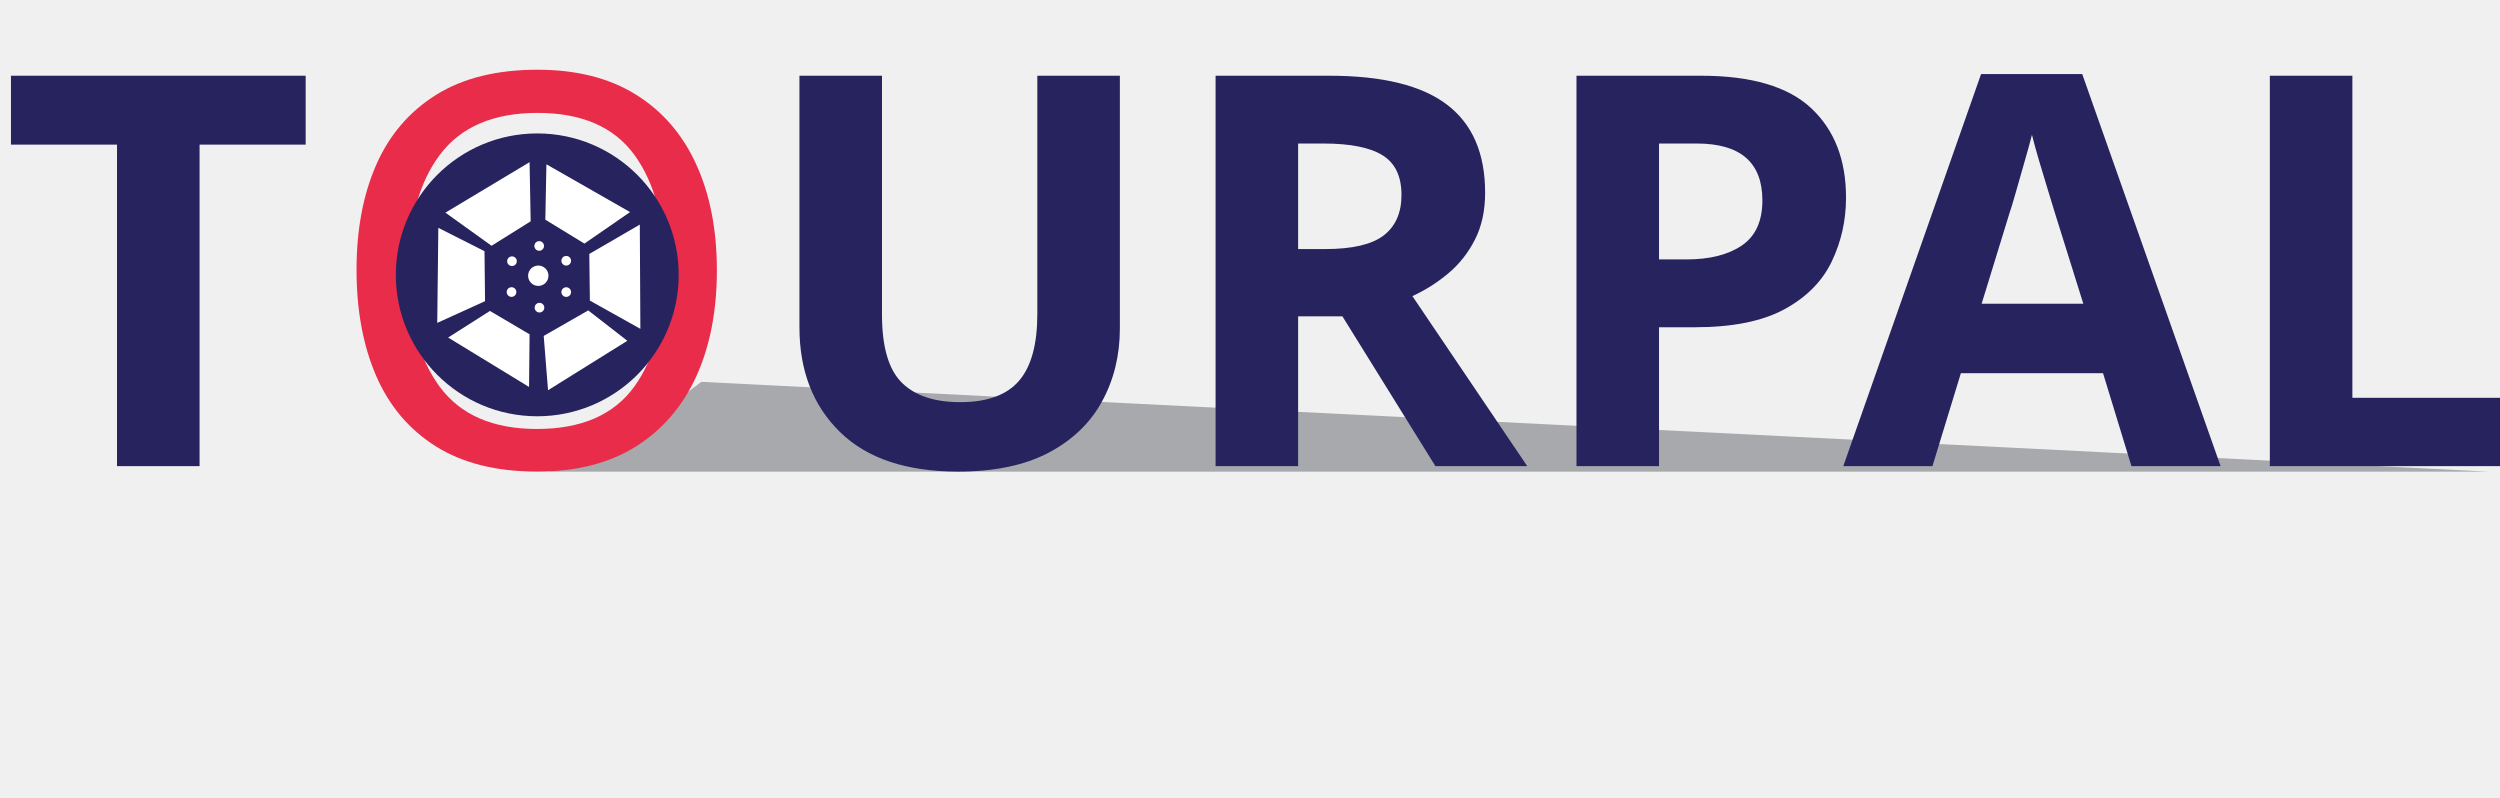
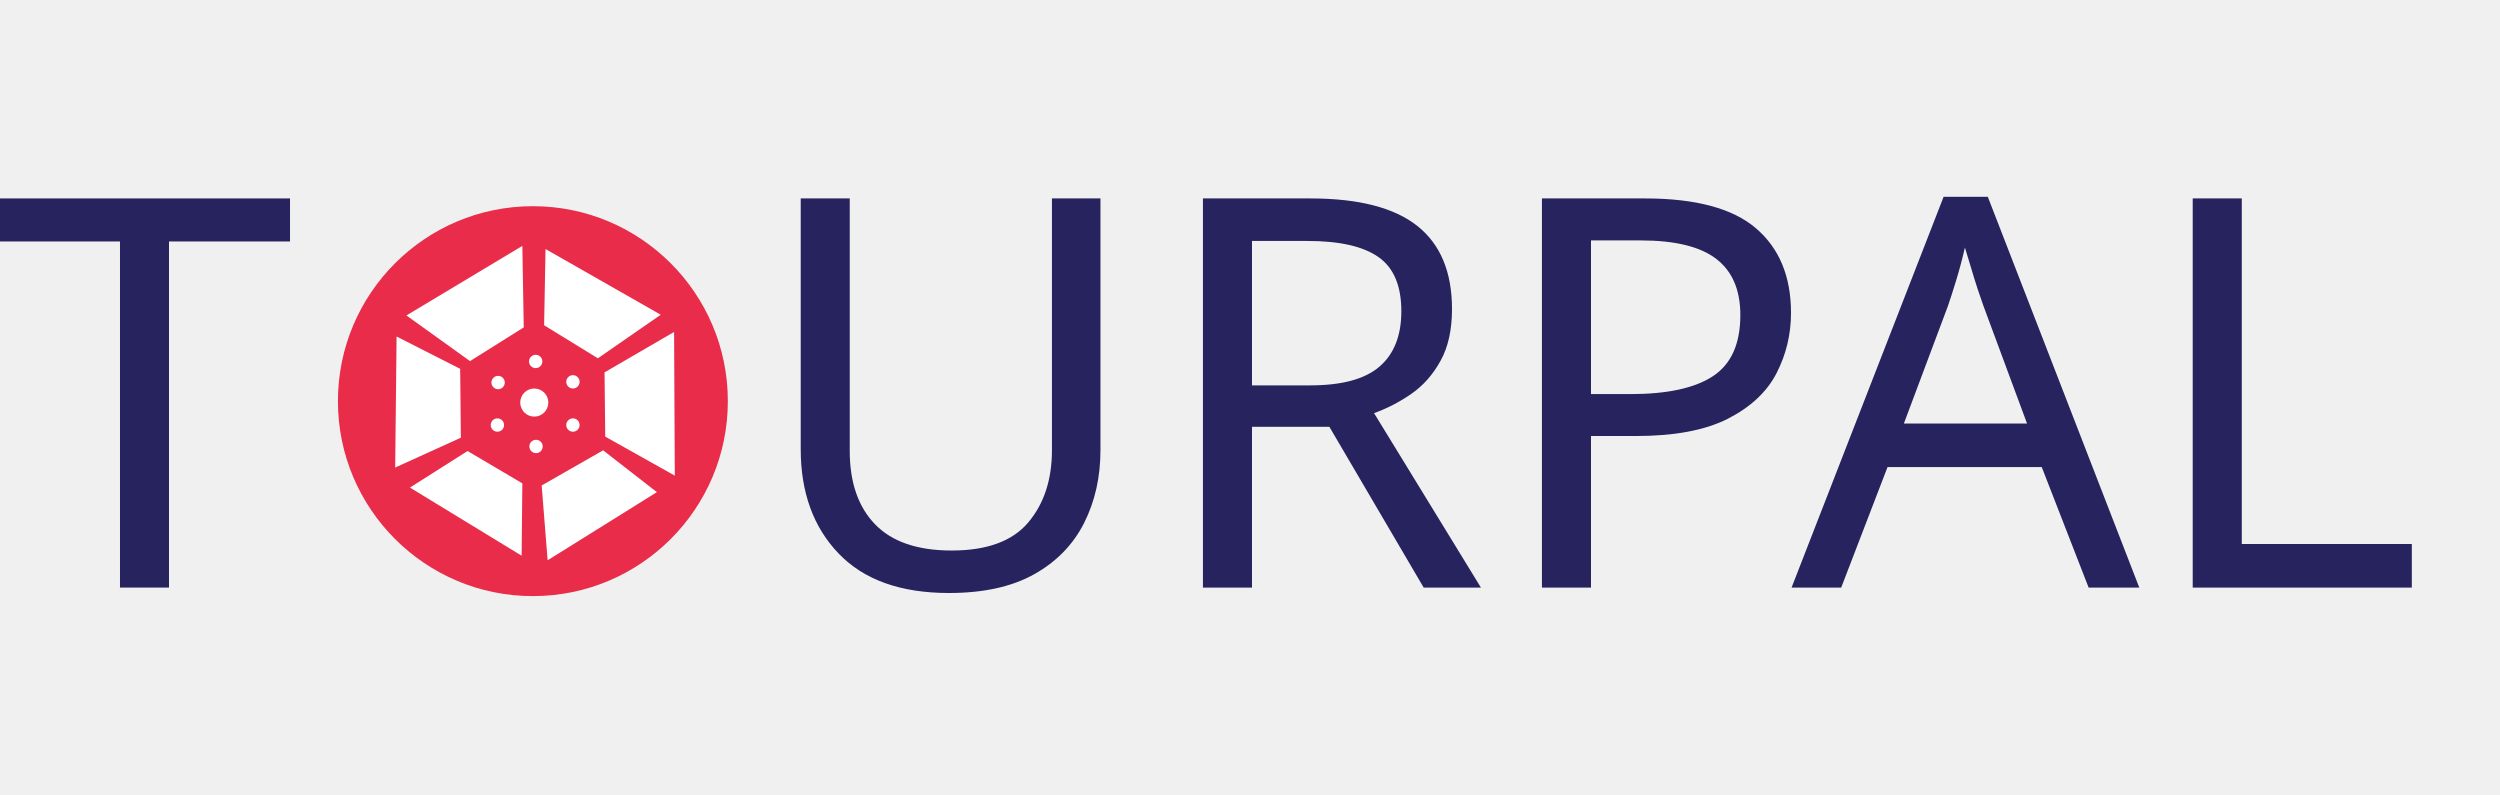
- <svg xmlns="http://www.w3.org/2000/svg" viewBox="0 0 709.39 226.3">
-   <defs>
-     <style>.cls-1{fill:#a7a9ac;}.cls-2{font-size:155.16px;font-family:Poppins-Bold, Poppins;font-weight:700;}.cls-2,.cls-4{fill:#26235e;}.cls-3{fill:#e92c4a;font-family:Poppins-Regular, Poppins;font-weight:400;letter-spacing:0em;}.cls-5{fill:#fff;}</style>
-   </defs>
-   <g id="Layer_2" data-name="Layer 2">
-     <g id="Layer_1-2" data-name="Layer 1">
-       <path class="cls-1" d="M153.94,133.84h552.3L199,108.35S164.92,134.88,153.94,133.84Z" />
-       <text class="cls-2" transform="translate(0 132.27)">T<tspan class="cls-3" x="91.7" y="0">O</tspan>
-         <tspan x="213.66" y="0">URPAL</tspan>
-       </text>
-       <circle class="cls-4" cx="152.45" cy="77.99" r="40.13" />
-       <circle class="cls-5" cx="152.74" cy="78.24" r="2.89" />
-       <circle class="cls-5" cx="145.28" cy="74.12" r="1.37" />
-       <circle class="cls-5" cx="153" cy="69.79" r="1.37" />
-       <circle class="cls-5" cx="160.67" cy="73.99" r="1.37" />
-       <circle class="cls-5" cx="160.67" cy="82.88" r="1.37" />
-       <circle class="cls-5" cx="153.08" cy="87.3" r="1.37" />
-       <circle class="cls-5" cx="145.15" cy="82.87" r="1.37" />
-       <polygon class="cls-5" points="126.39 60.34 150.27 46.01 150.58 62.8 139.48 69.74 126.39 60.34" />
-       <polygon class="cls-5" points="155.05 46.62 154.74 62.34 165.83 69.12 178.78 60.18 155.05 46.62" />
-       <polygon class="cls-5" points="167.22 72.05 181.55 63.73 181.71 93.31 167.38 85.3 167.22 72.05" />
-       <polygon class="cls-5" points="154.28 95.32 166.91 88.08 178.01 96.7 155.51 110.73 154.28 95.32" />
-       <polygon class="cls-5" points="127.16 95.78 139.02 88.23 150.27 94.86 150.12 109.8 127.16 95.78" />
-       <polygon class="cls-5" points="124.38 64.65 137.48 71.28 137.63 85.46 124.07 91.62 124.38 64.65" />
+ <svg xmlns="http://www.w3.org/2000/svg" version="1.1" id="Layer_1" x="0px" y="0px" viewBox="0 0 711.7 226.3" style="enable-background:new 0 0 711.7 226.3;" xml:space="preserve">
+   <style type="text/css">
+ 	.st0{fill:#26235E;}
+ 	.st1{font-family:'Poppins-Bold';}
+ 	.st2{font-size:155.16px;}
+ 	.st3{fill:#E92C4A;}
+ 	.st4{font-family:'Poppins-Regular';}
+ 	.st5{fill:#FFFFFF;}
+ </style>
+   <g id="Layer_2_00000030466163244435630220000013351863155717867700_">
+     <g id="Layer_1-2">
+       <text transform="matrix(1 0 0 1 -2 167.27)" class="st0 st1 st2">T</text>
+       <text transform="matrix(1 0 0 1 89.7 167.27)" class="st3 st4 st2">   </text>
+       <text transform="matrix(1 0 0 1 213.98 167.27)" class="st0 st1 st2">URPAL</text>
+       <circle class="st3" cx="151.7" cy="114.2" r="55.5" />
+       <circle class="st5" cx="152.1" cy="114.6" r="4" />
+       <circle class="st5" cx="141.8" cy="108.9" r="1.9" />
+       <circle class="st5" cx="152.5" cy="102.9" r="1.9" />
+       <circle class="st5" cx="163.1" cy="108.7" r="1.9" />
+       <circle class="st5" cx="163.1" cy="121" r="1.9" />
+       <circle class="st5" cx="152.6" cy="127.1" r="1.9" />
+       <circle class="st5" cx="141.6" cy="121" r="1.9" />
+       <polygon class="st5" points="115.7,89.8 148.7,70 149.1,93.2 133.8,102.8   " />
+       <polygon class="st5" points="155.3,70.9 154.9,92.6 170.2,102 188.1,89.6   " />
+       <polygon class="st5" points="172.1,106 191.9,94.5 192.1,135.4 172.3,124.3   " />
+       <polygon class="st5" points="154.2,138.2 171.7,128.2 187,140.1 155.9,159.5   " />
+       <polygon class="st5" points="116.7,138.8 133.1,128.4 148.7,137.6 148.5,158.2   " />
+       <polygon class="st5" points="112.9,95.8 131,105 131.2,124.6 112.5,133.1   " />
    </g>
  </g>
</svg>
